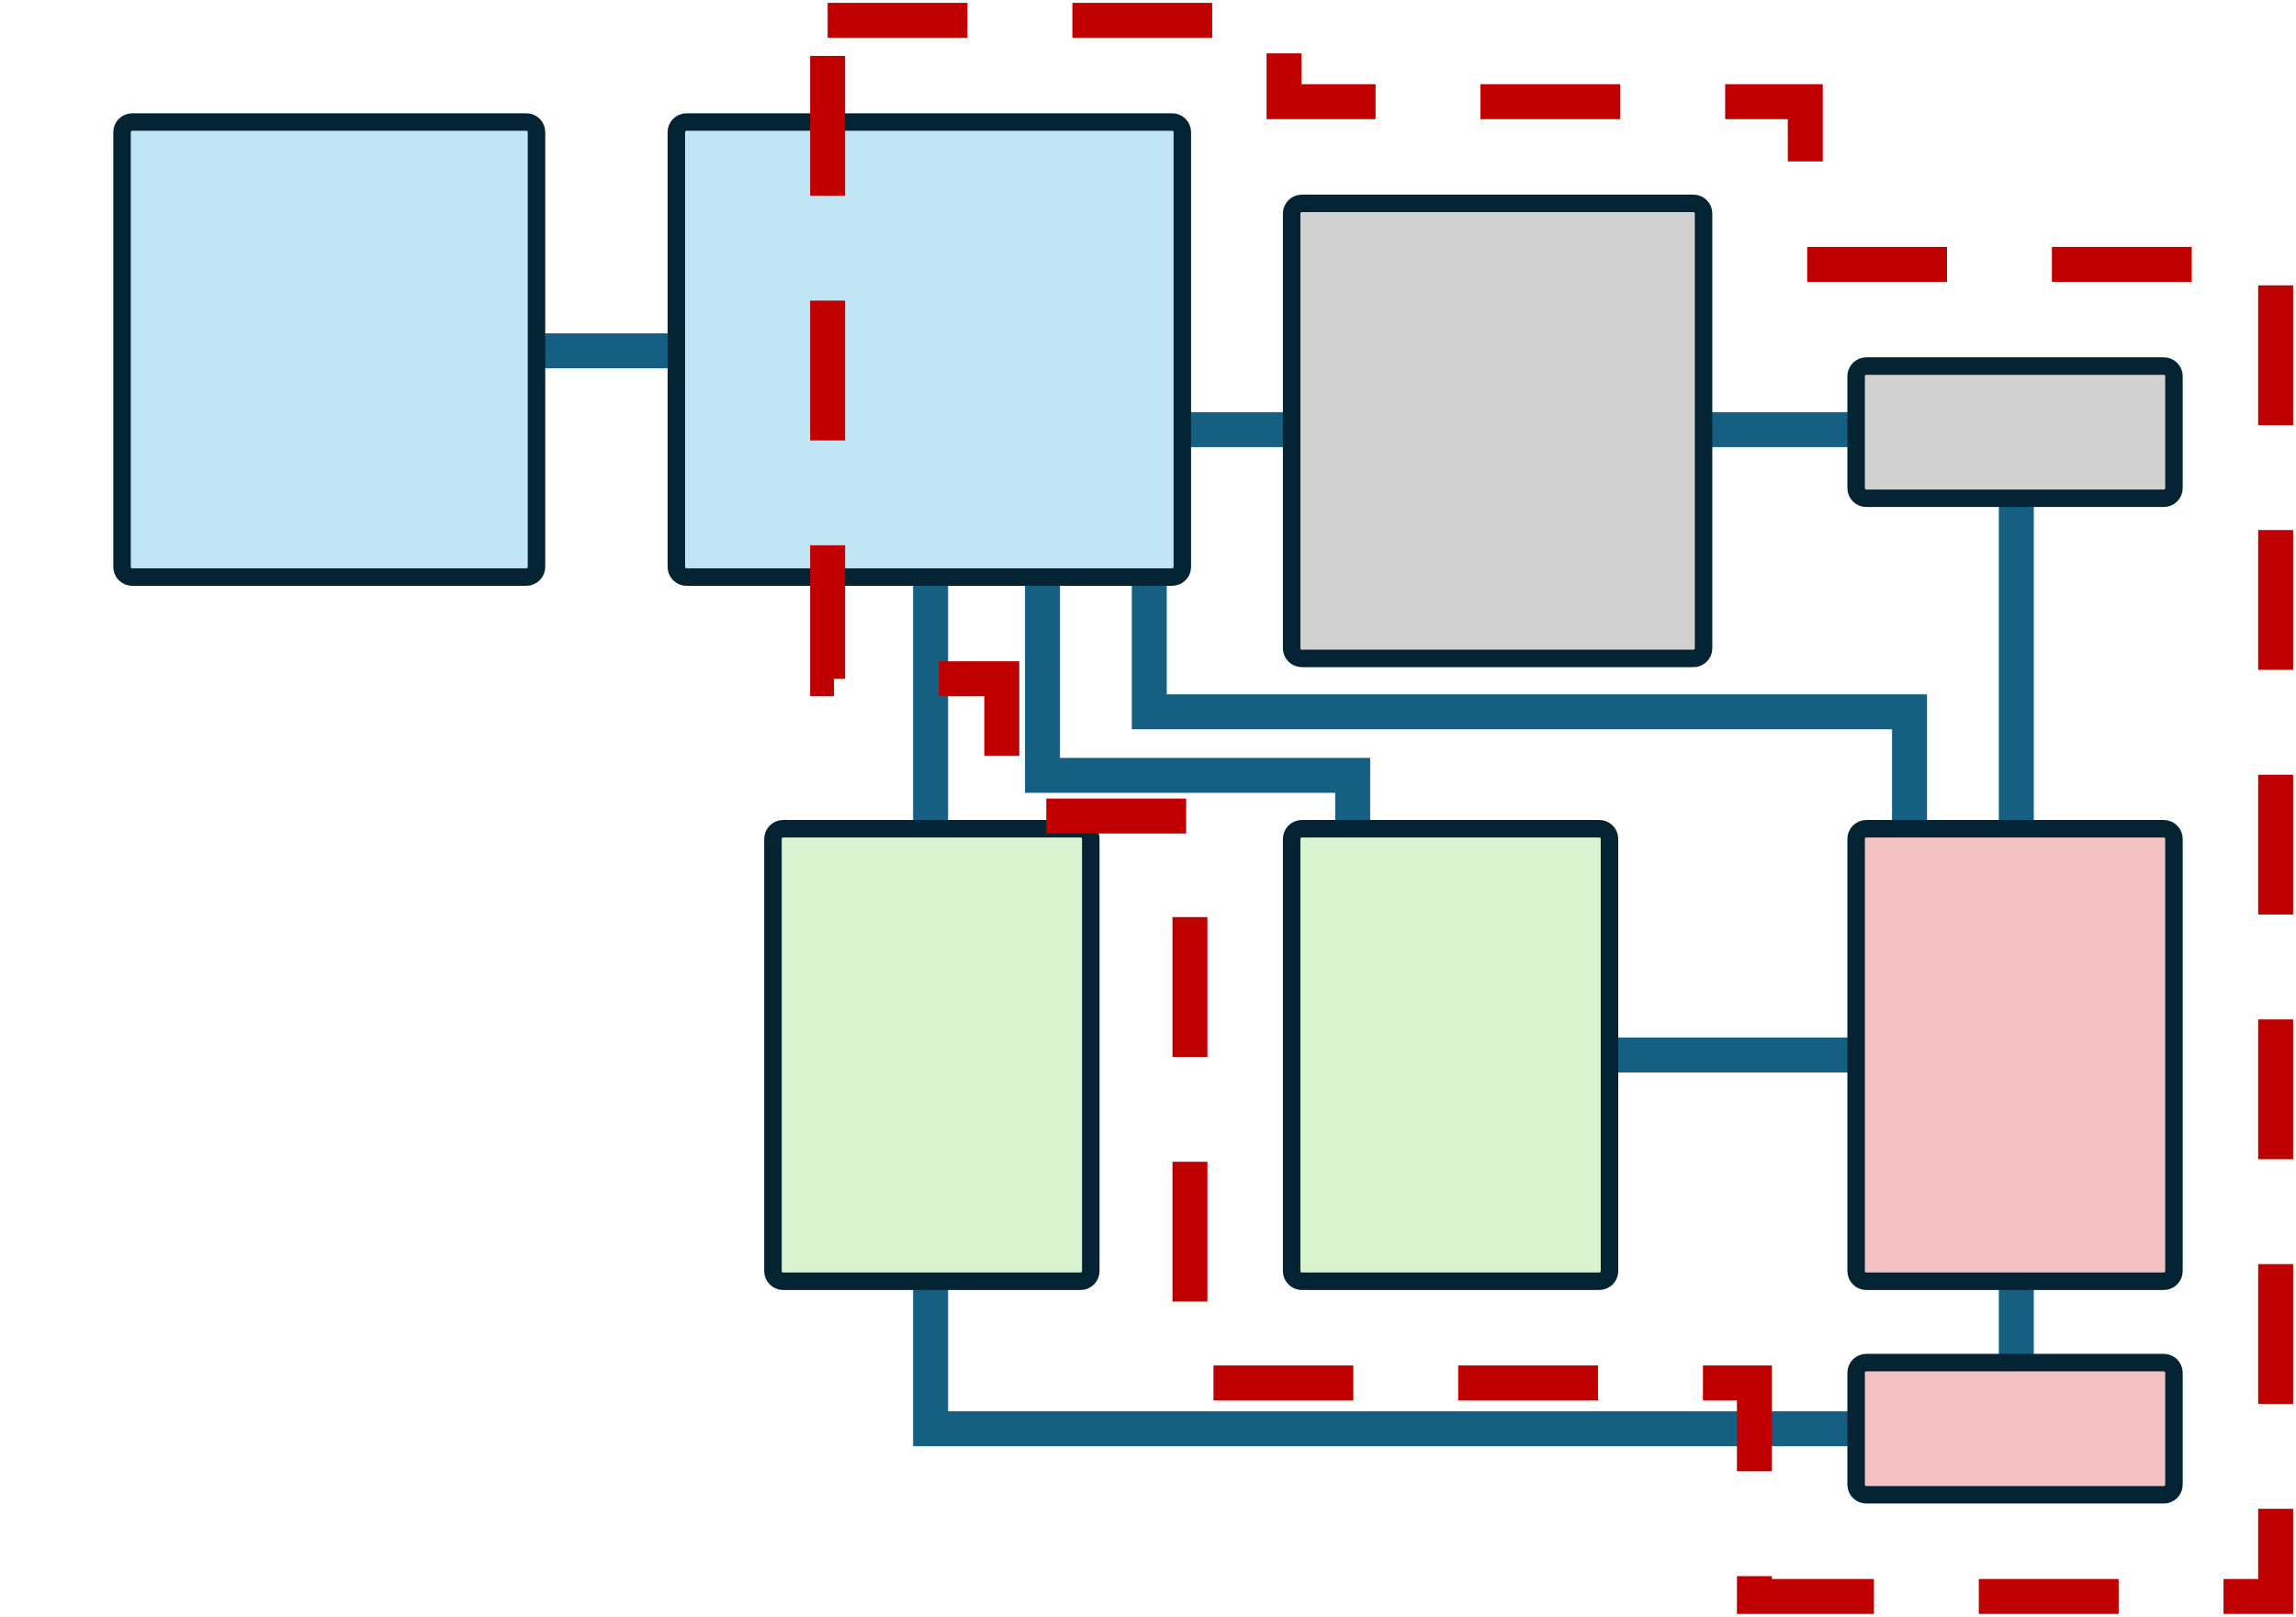
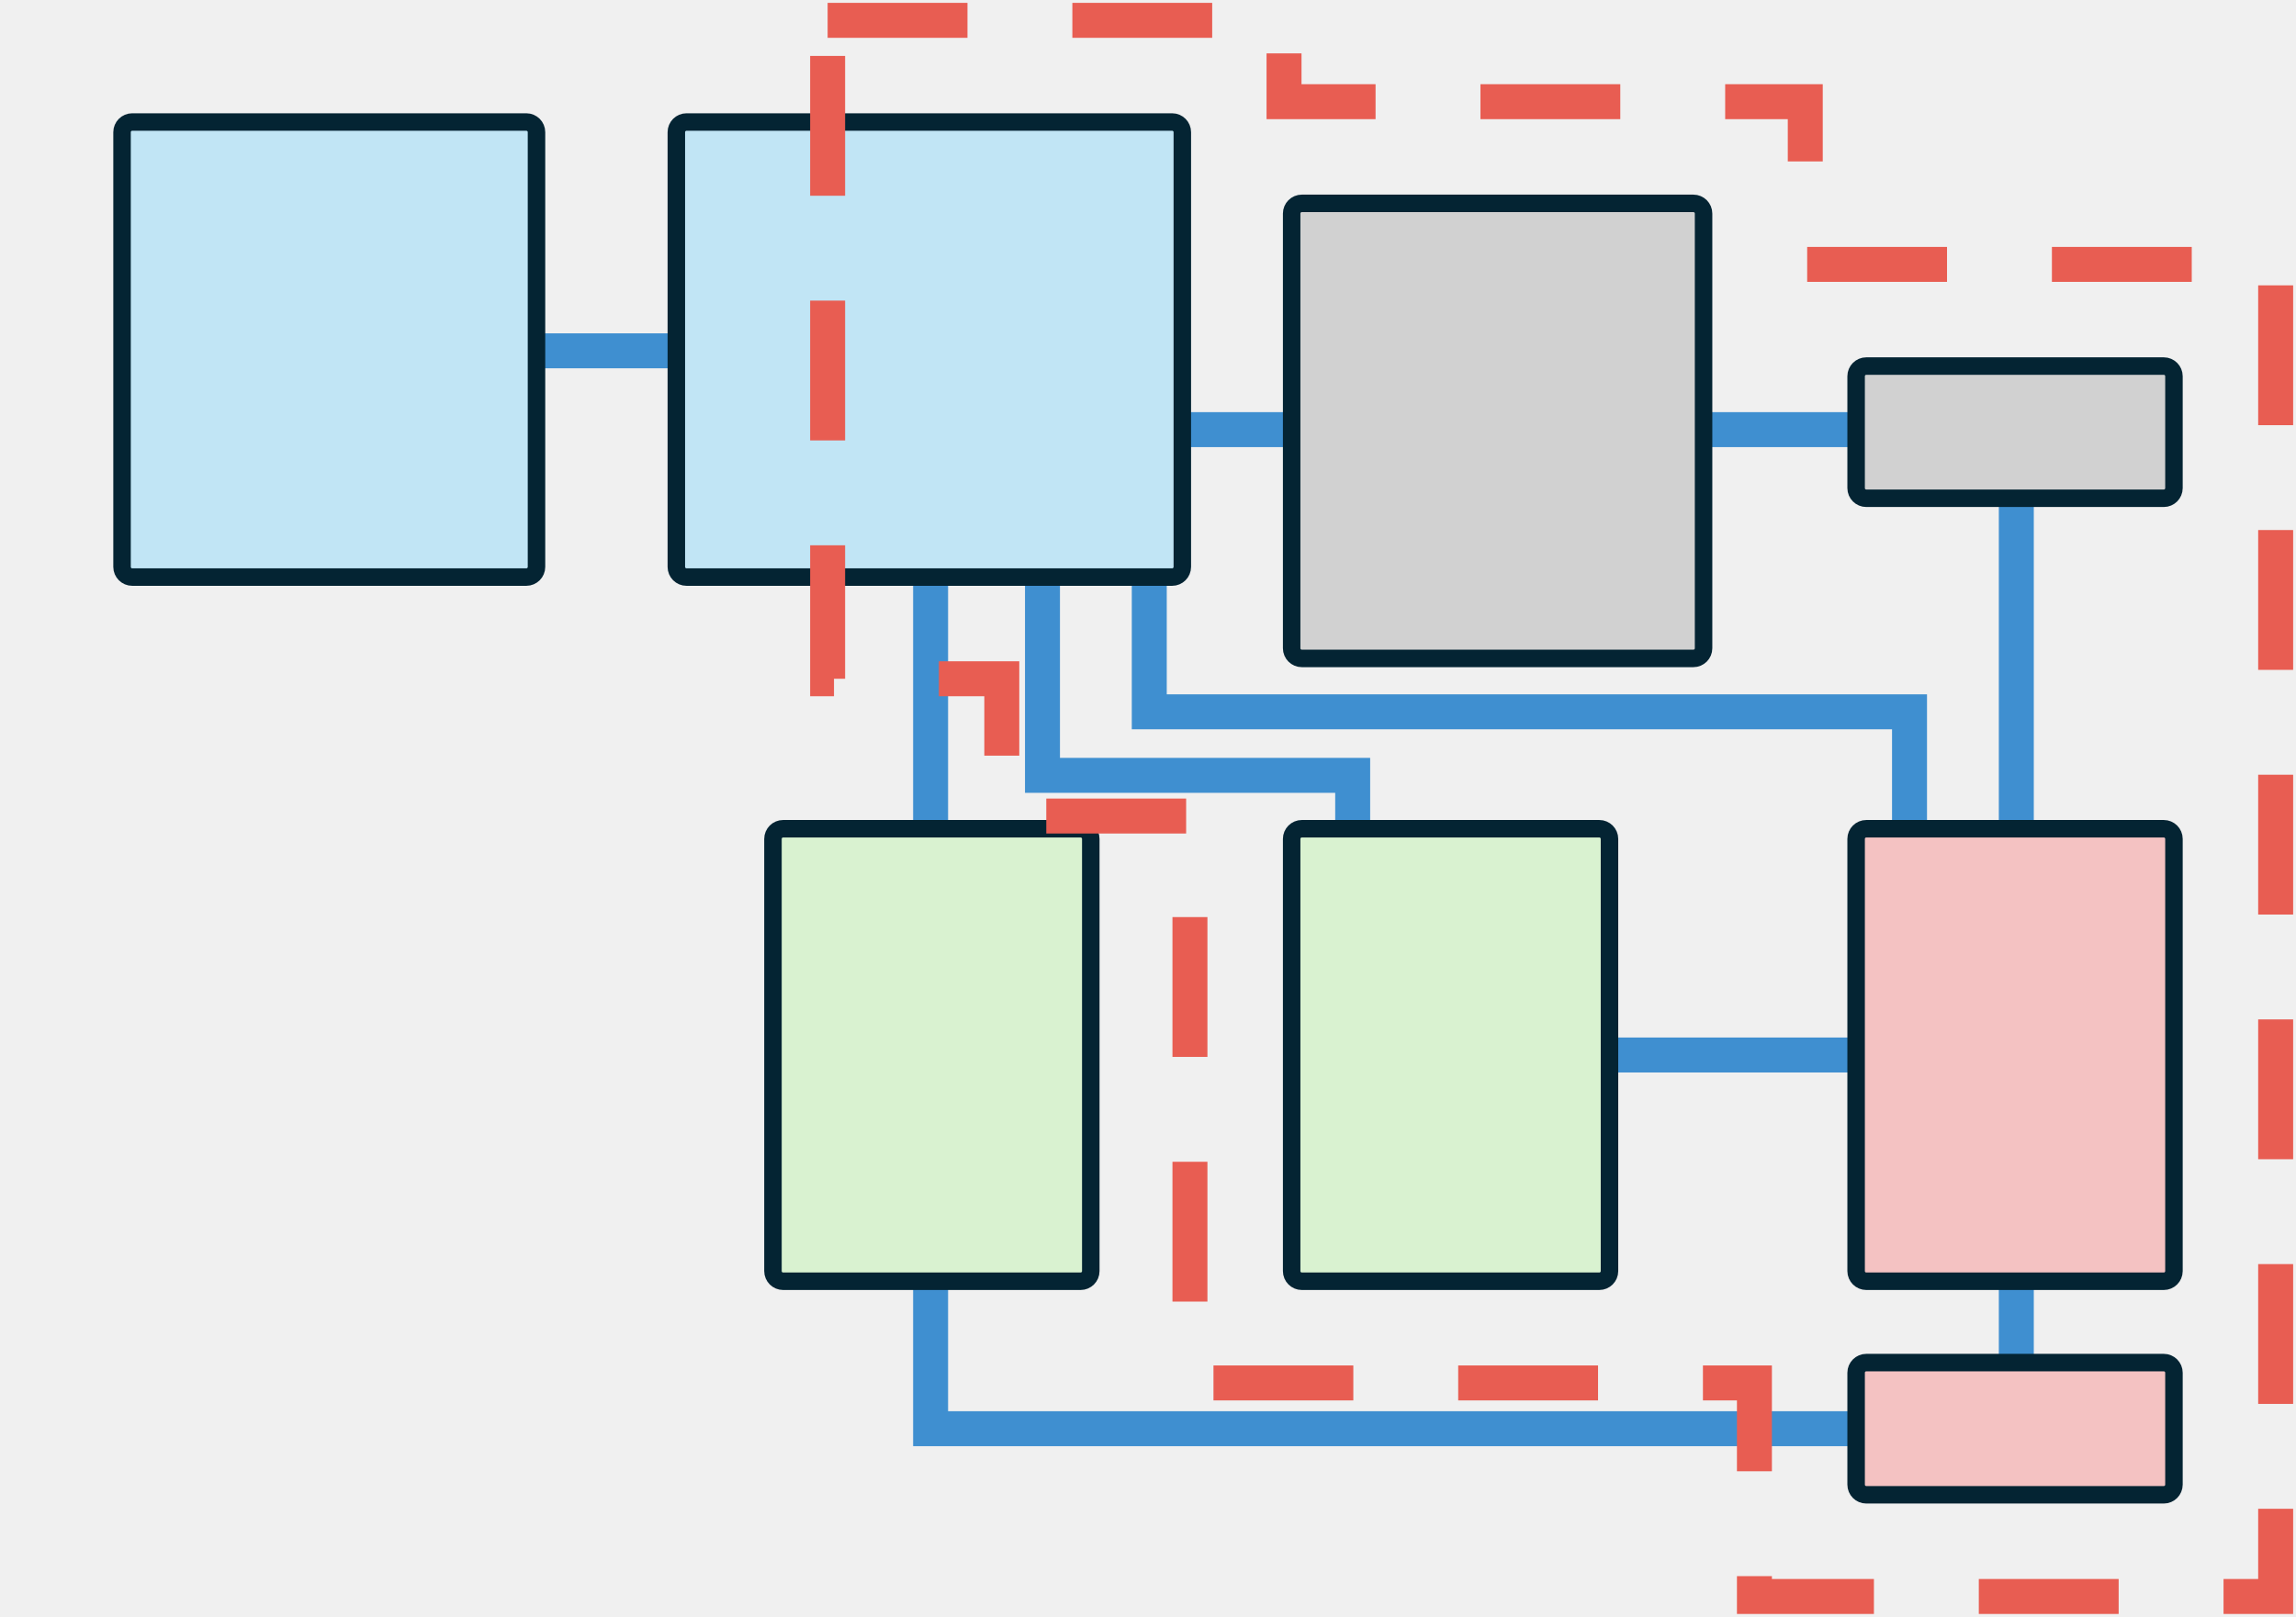
<svg xmlns="http://www.w3.org/2000/svg" version="1.1" class="td-diagram" viewBox="-48 -48 903 636" preserveAspectRatio="xMidYMid meet" role="img">
-   <rect x="-48" y="-48" width="903" height="636" fill="#FFFFFF" />
-   <path d="M163 90L218 90" fill="none" stroke="#156082" stroke-width="13.75" stroke-linecap="square" stroke-linejoin="miter" class="td-edge" data-edge="mainboard~toolhead_board" data-kind="signal" />
-   <path d="M417 121L460 121" fill="none" stroke="#156082" stroke-width="13.75" stroke-linecap="square" stroke-linejoin="miter" class="td-edge" data-edge="toolhead_board~motor" data-kind="power" />
-   <path d="M318 179L318 278" fill="none" stroke="#156082" stroke-width="13.75" stroke-linecap="square" stroke-linejoin="miter" class="td-edge" data-edge="toolhead_board~part_cooling_fan" data-kind="power" />
-   <path d="M362 179L362 257L484 257L484 278" fill="none" stroke="#156082" stroke-width="13.75" stroke-linecap="square" stroke-linejoin="miter" class="td-edge" data-edge="toolhead_board~hotend_fan" data-kind="power" />
-   <path d="M404 179L404 232L703 232L703 278" fill="none" stroke="#156082" stroke-width="13.75" stroke-linecap="square" stroke-linejoin="miter" class="td-edge" data-edge="toolhead_board~heatsink" data-kind="power" />
-   <path d="M622 121L682 121" fill="none" stroke="#156082" stroke-width="13.75" stroke-linecap="square" stroke-linejoin="miter" class="td-edge" data-edge="motor~gears" data-kind="mechanical" />
-   <path d="M745 148L745 278" fill="none" stroke="#156082" stroke-width="13.75" stroke-linecap="square" stroke-linejoin="miter" class="td-edge" data-edge="gears~heatsink" data-kind="filament" />
-   <path d="M745 456L745 488" fill="none" stroke="#156082" stroke-width="13.75" stroke-linecap="square" stroke-linejoin="miter" class="td-edge" data-edge="heatsink~nozzle" data-kind="filament" />
-   <path d="M585 367L682 367" fill="none" stroke="#156082" stroke-width="13.75" stroke-linecap="square" stroke-linejoin="miter" class="td-edge" data-edge="hotend_fan~heatsink" data-kind="air" />
-   <path d="M318 456L318 514L682 514" fill="none" stroke="#156082" stroke-width="13.75" stroke-linecap="square" stroke-linejoin="miter" class="td-edge" data-edge="part_cooling_fan~nozzle" data-kind="air" />
+   <path d="M163 90L218 90" fill="none" stroke="#3F8FD0" stroke-width="13.75" stroke-linecap="square" stroke-linejoin="miter" class="td-edge" data-edge="mainboard~toolhead_board" data-kind="signal" />
+   <path d="M417 121L460 121" fill="none" stroke="#3F8FD0" stroke-width="13.75" stroke-linecap="square" stroke-linejoin="miter" class="td-edge" data-edge="toolhead_board~motor" data-kind="power" />
+   <path d="M318 179L318 278" fill="none" stroke="#3F8FD0" stroke-width="13.75" stroke-linecap="square" stroke-linejoin="miter" class="td-edge" data-edge="toolhead_board~part_cooling_fan" data-kind="power" />
+   <path d="M362 179L362 257L484 257L484 278" fill="none" stroke="#3F8FD0" stroke-width="13.75" stroke-linecap="square" stroke-linejoin="miter" class="td-edge" data-edge="toolhead_board~hotend_fan" data-kind="power" />
+   <path d="M404 179L404 232L703 232L703 278" fill="none" stroke="#3F8FD0" stroke-width="13.75" stroke-linecap="square" stroke-linejoin="miter" class="td-edge" data-edge="toolhead_board~heatsink" data-kind="power" />
+   <path d="M622 121L682 121" fill="none" stroke="#3F8FD0" stroke-width="13.75" stroke-linecap="square" stroke-linejoin="miter" class="td-edge" data-edge="motor~gears" data-kind="mechanical" />
+   <path d="M745 148L745 278" fill="none" stroke="#3F8FD0" stroke-width="13.75" stroke-linecap="square" stroke-linejoin="miter" class="td-edge" data-edge="gears~heatsink" data-kind="filament" />
+   <path d="M745 456L745 488" fill="none" stroke="#3F8FD0" stroke-width="13.75" stroke-linecap="square" stroke-linejoin="miter" class="td-edge" data-edge="heatsink~nozzle" data-kind="filament" />
+   <path d="M585 367L682 367" fill="none" stroke="#3F8FD0" stroke-width="13.75" stroke-linecap="square" stroke-linejoin="miter" class="td-edge" data-edge="hotend_fan~heatsink" data-kind="air" />
+   <path d="M318 456L318 514L682 514" fill="none" stroke="#3F8FD0" stroke-width="13.75" stroke-linecap="square" stroke-linejoin="miter" class="td-edge" data-edge="part_cooling_fan~nozzle" data-kind="air" />
  <g class="td-block" data-block="mainboard" data-group="control">
    <rect x="0" y="0" width="163" height="179" rx="4" fill="#C1E5F5" stroke="#042433" stroke-width="6.88" />
  </g>
  <g class="td-block is-partial" data-block="toolhead_board" data-group="control">
    <defs>
      <clipPath id="td-clip-toolhead_board">
        <rect x="317.5" y="0" width="99.5" height="179" />
      </clipPath>
    </defs>
    <rect x="218" y="0" width="199" height="179" rx="4" fill="#C1E5F5" stroke="#042433" stroke-width="6.88" />
  </g>
  <g class="td-block is-tool" data-block="motor" data-group="drive">
    <rect x="460" y="32" width="162" height="179" rx="4" fill="#D1D1D1" stroke="#042433" stroke-width="6.88" />
  </g>
  <g class="td-block is-tool" data-block="gears" data-group="drive">
    <rect x="682" y="96" width="125" height="52" rx="4" fill="#D1D1D1" stroke="#042433" stroke-width="6.88" />
  </g>
  <g class="td-block" data-block="part_cooling_fan" data-group="cooling">
    <rect x="256" y="278" width="125" height="178" rx="4" fill="#D9F2D0" stroke="#042433" stroke-width="6.88" />
  </g>
  <g class="td-block is-tool" data-block="hotend_fan" data-group="cooling">
    <rect x="460" y="278" width="125" height="178" rx="4" fill="#D9F2D0" stroke="#042433" stroke-width="6.88" />
  </g>
  <g class="td-block is-tool" data-block="heatsink" data-group="hot">
    <rect x="682" y="278" width="125" height="178" rx="4" fill="#F4C2C2" stroke="#042433" stroke-width="6.88" />
  </g>
  <g class="td-block is-tool" data-block="nozzle" data-group="hot">
    <rect x="682" y="488" width="125" height="52" rx="4" fill="#F4C2C2" stroke="#042433" stroke-width="6.88" />
  </g>
-   <path class="td-boundary" d="M277.5 -40L457 -40L457 -8L662 -8L662 56L847 56L847 580L642 580L642 496L420 496L420 273L346 273L346 219L277.5 219Z" fill="none" stroke="#C00000" stroke-width="13.75" stroke-dasharray="55 41.25" stroke-linejoin="miter" />
+   <path class="td-boundary" d="M277.5 -40L457 -40L457 -8L662 -8L662 56L847 56L847 580L642 580L642 496L420 496L420 273L346 273L346 219L277.5 219Z" fill="none" stroke="#E85D52" stroke-width="13.75" stroke-dasharray="55 41.25" stroke-linejoin="miter" />
</svg>
